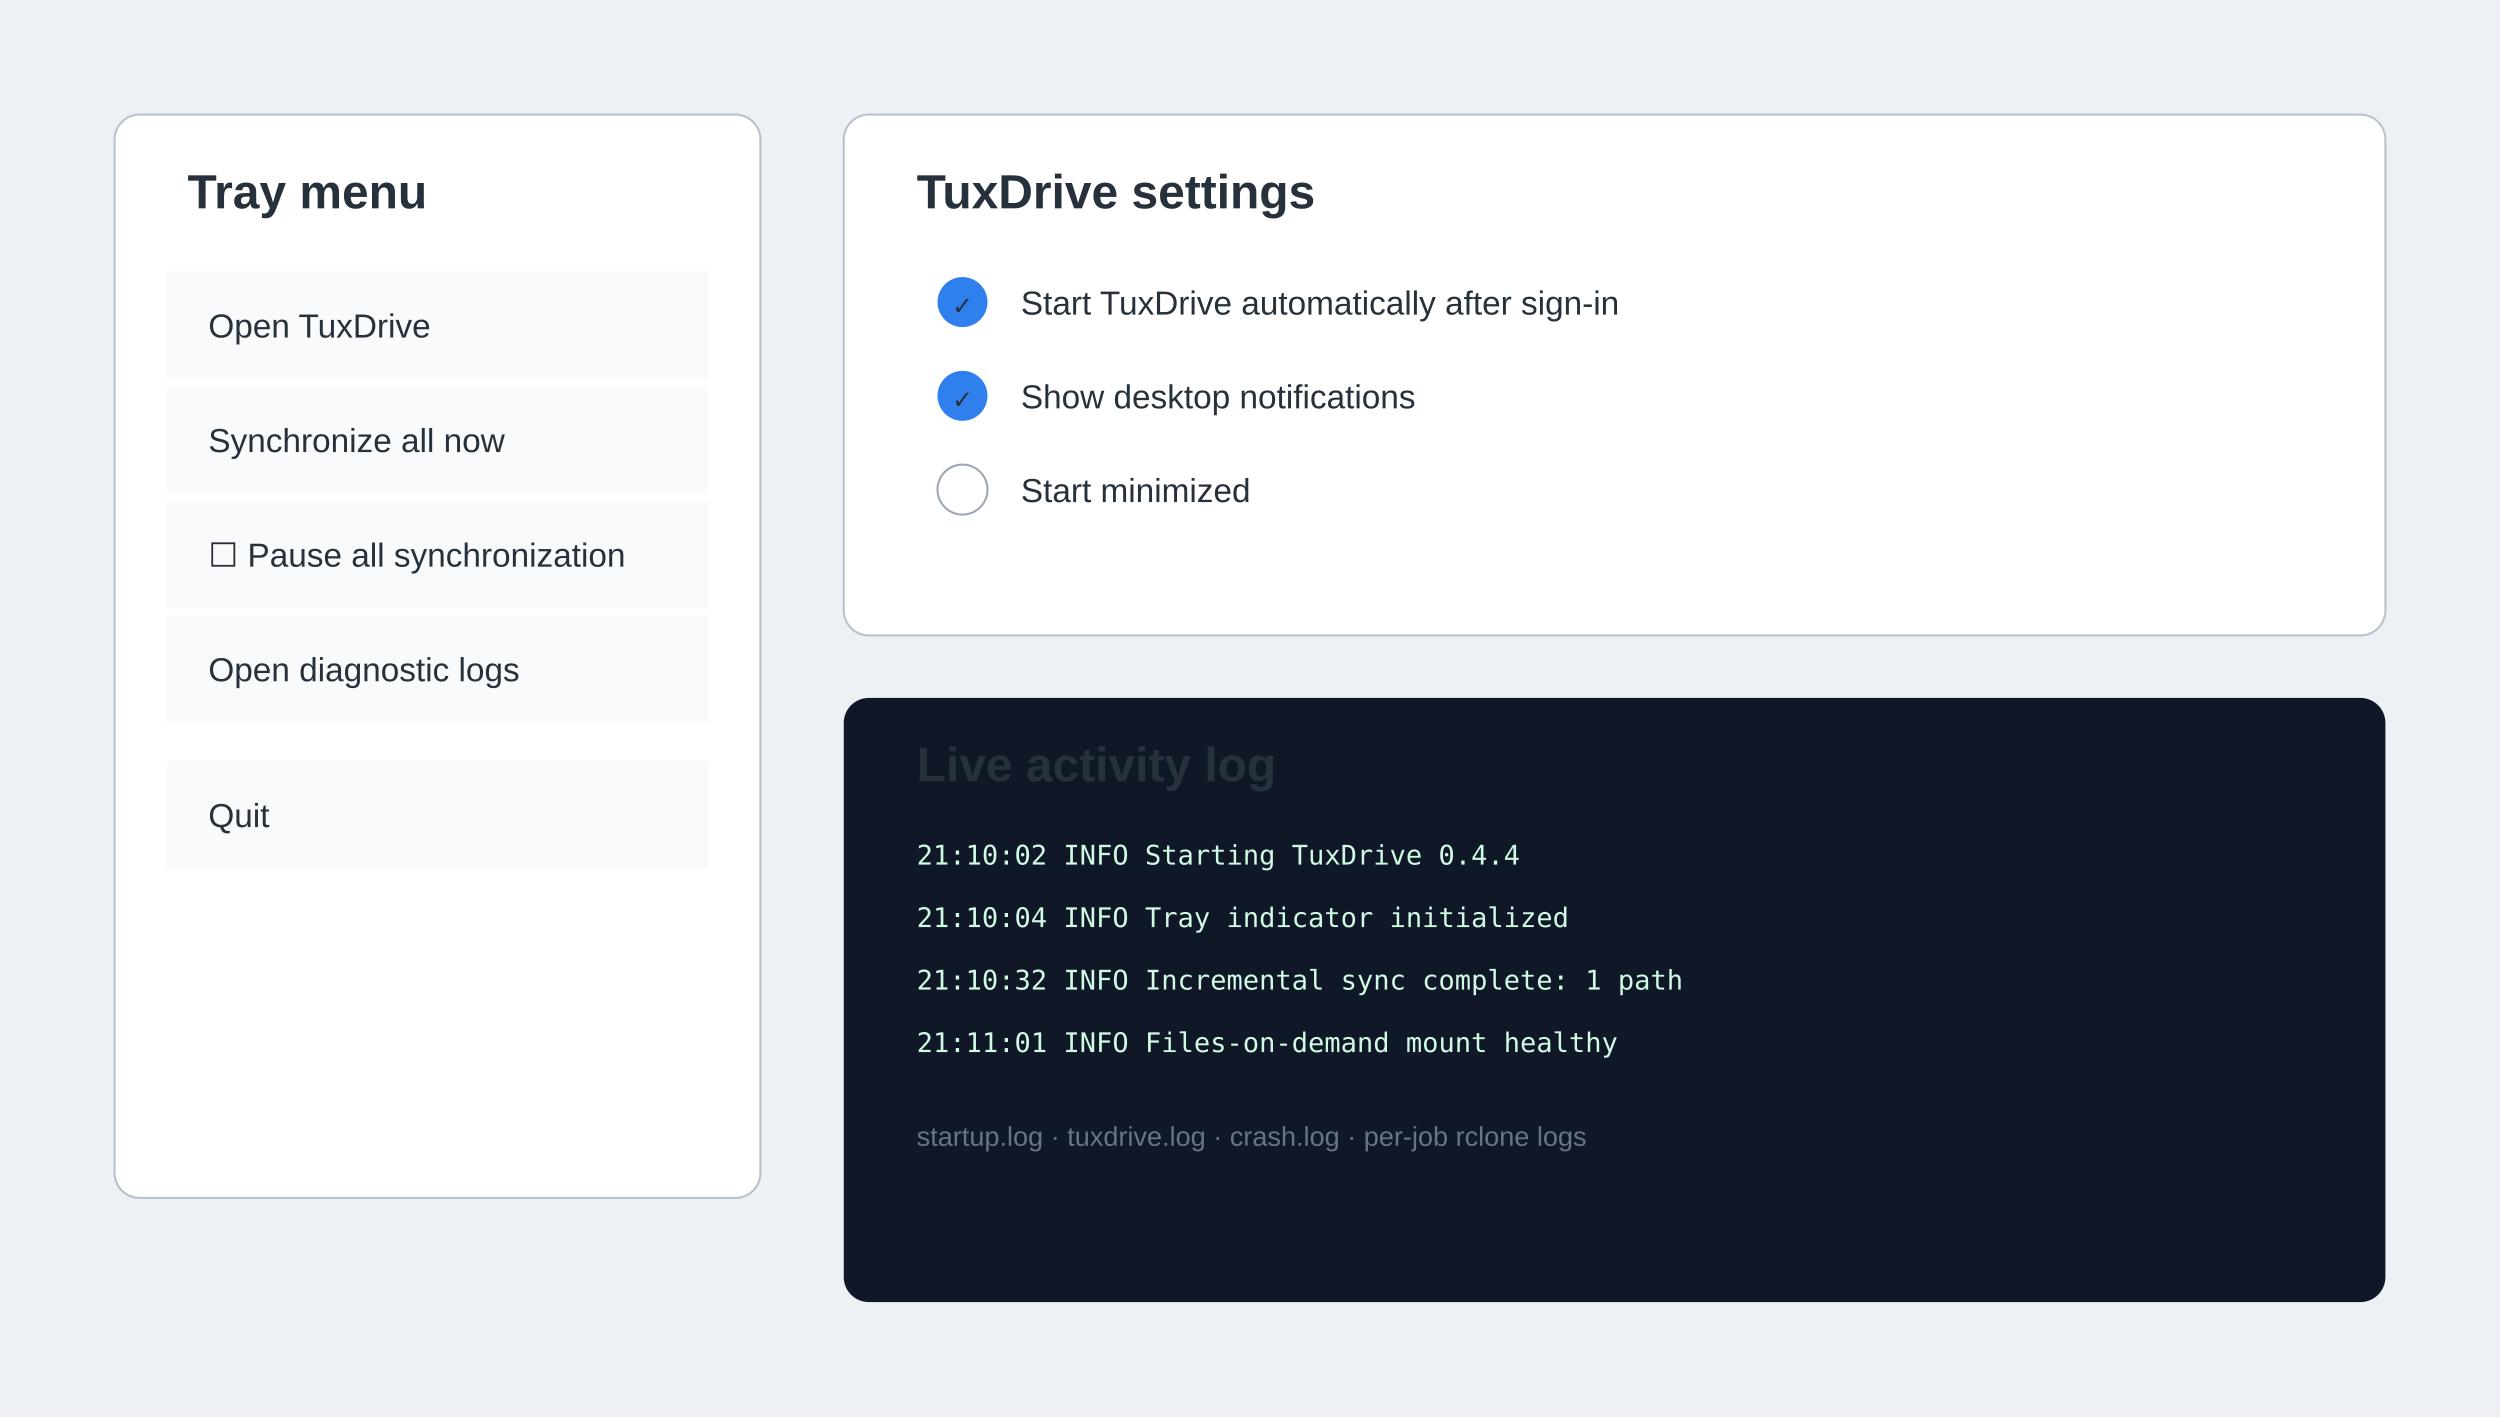
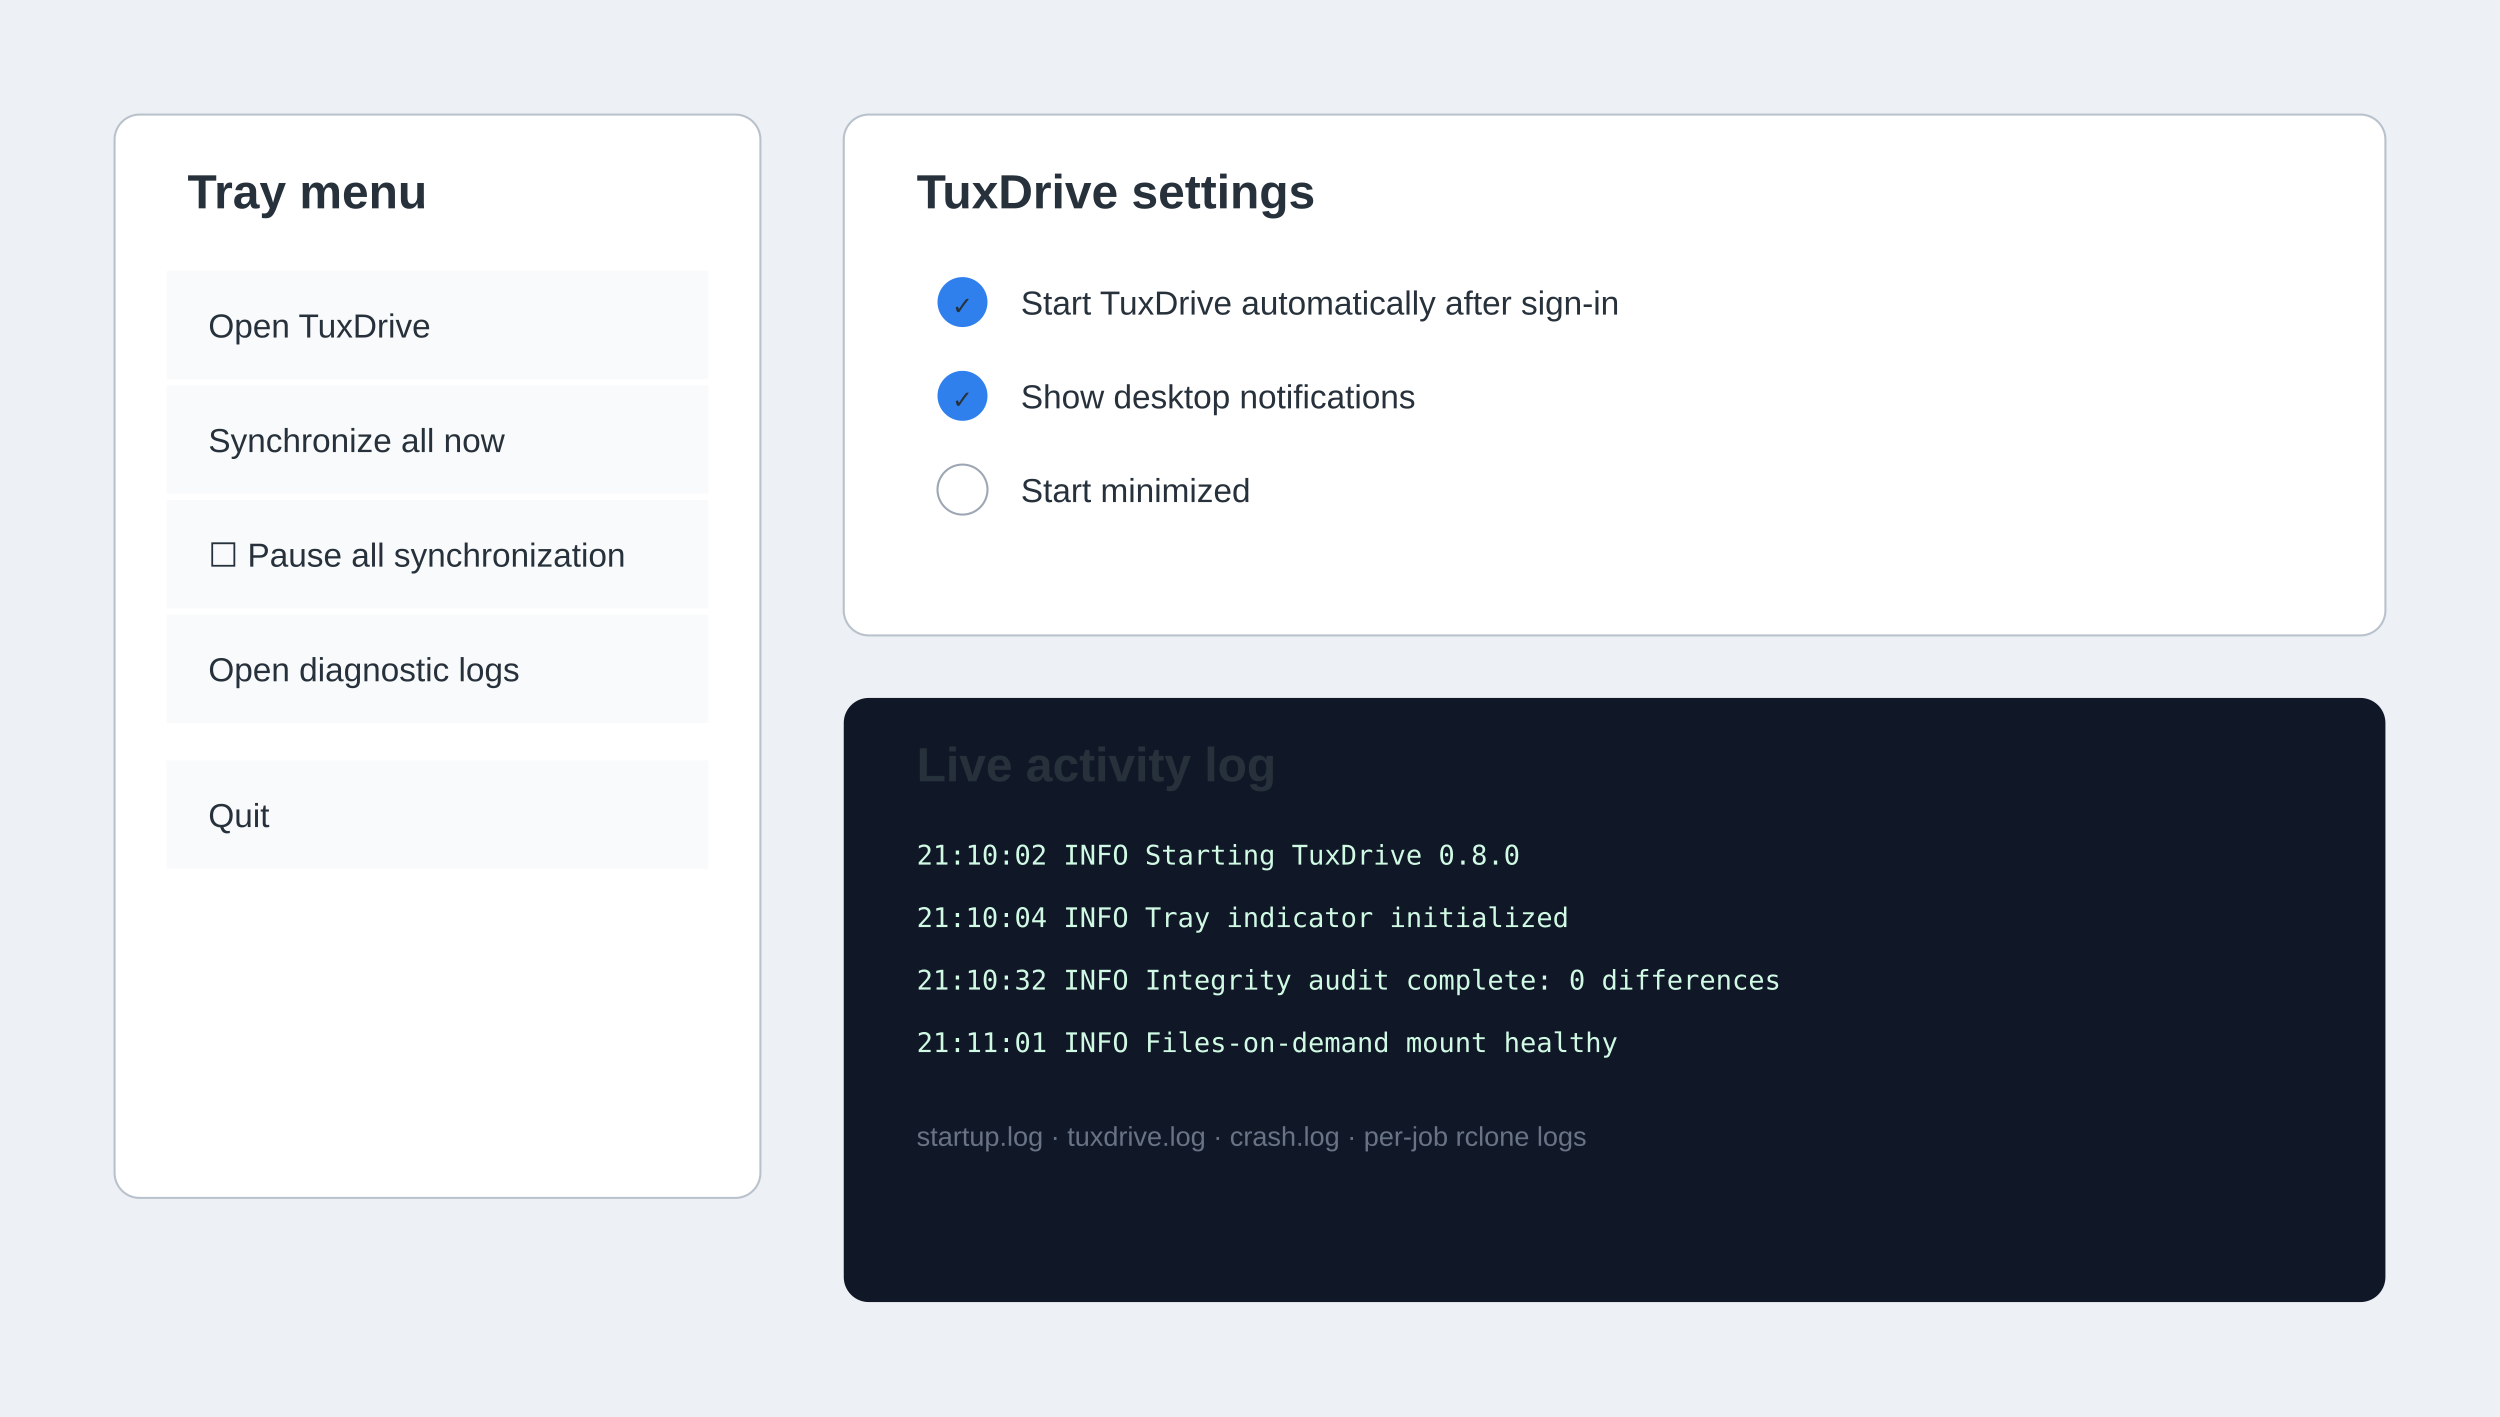
<svg xmlns="http://www.w3.org/2000/svg" width="1200" height="680" viewBox="0 0 1200 680">
  <style>text{font-family:Ubuntu,Arial,sans-serif;fill:#27313b}.h{font-size:23px;font-weight:700}.l{font-size:16px}.s{font-size:13px;fill:#687386}.box{fill:#fff;stroke:#b9c2cc}.row{fill:#f9fafb}.log{fill:#101827}.logt{fill:#d1fae5;font-family:monospace;font-size:13px}.check{fill:#2f80ed}</style>
  <rect width="1200" height="680" fill="#edf0f4" />
  <rect x="55" y="55" width="310" height="520" rx="12" class="box" />
  <text x="90" y="100" class="h">Tray menu</text>
  <g transform="translate(80 130)">
    <rect width="260" height="52" class="row" />
    <text x="20" y="32" class="l">Open TuxDrive</text>
    <rect y="55" width="260" height="52" class="row" />
    <text x="20" y="87" class="l">Synchronize all now</text>
    <rect y="110" width="260" height="52" class="row" />
    <text x="20" y="142" class="l">☐ Pause all synchronization</text>
    <rect y="165" width="260" height="52" class="row" />
    <text x="20" y="197" class="l">Open diagnostic logs</text>
    <rect y="235" width="260" height="52" class="row" />
    <text x="20" y="267" class="l">Quit</text>
  </g>
  <rect x="405" y="55" width="740" height="250" rx="12" class="box" />
  <text x="440" y="100" class="h">TuxDrive settings</text>
  <circle cx="462" cy="145" r="12" class="check" />
  <text x="462" y="151" text-anchor="middle" fill="#fff">✓</text>
  <text x="490" y="151" class="l">Start TuxDrive automatically after sign-in</text>
  <circle cx="462" cy="190" r="12" class="check" />
  <text x="462" y="196" text-anchor="middle" fill="#fff">✓</text>
  <text x="490" y="196" class="l">Show desktop notifications</text>
  <circle cx="462" cy="235" r="12" fill="#fff" stroke="#9da7b3" />
  <text x="490" y="241" class="l">Start minimized</text>
  <rect x="405" y="335" width="740" height="290" rx="12" class="log" />
  <text x="440" y="375" class="h" fill="#fff">Live activity log</text>
-   <text x="440" y="415" class="logt">21:10:02 INFO  Starting TuxDrive 0.4.4</text>
+   <text x="440" y="415" class="logt">21:10:02 INFO  Starting TuxDrive 0.8.0</text>
  <text x="440" y="445" class="logt">21:10:04 INFO  Tray indicator initialized</text>
-   <text x="440" y="475" class="logt">21:10:32 INFO  Incremental sync complete: 1 path</text>
+   <text x="440" y="475" class="logt">21:10:32 INFO  Integrity audit complete: 0 differences</text>
  <text x="440" y="505" class="logt">21:11:01 INFO  Files-on-demand mount healthy</text>
  <text x="440" y="550" class="s" fill="#9ca3af">startup.log · tuxdrive.log · crash.log · per-job rclone logs</text>
</svg>
